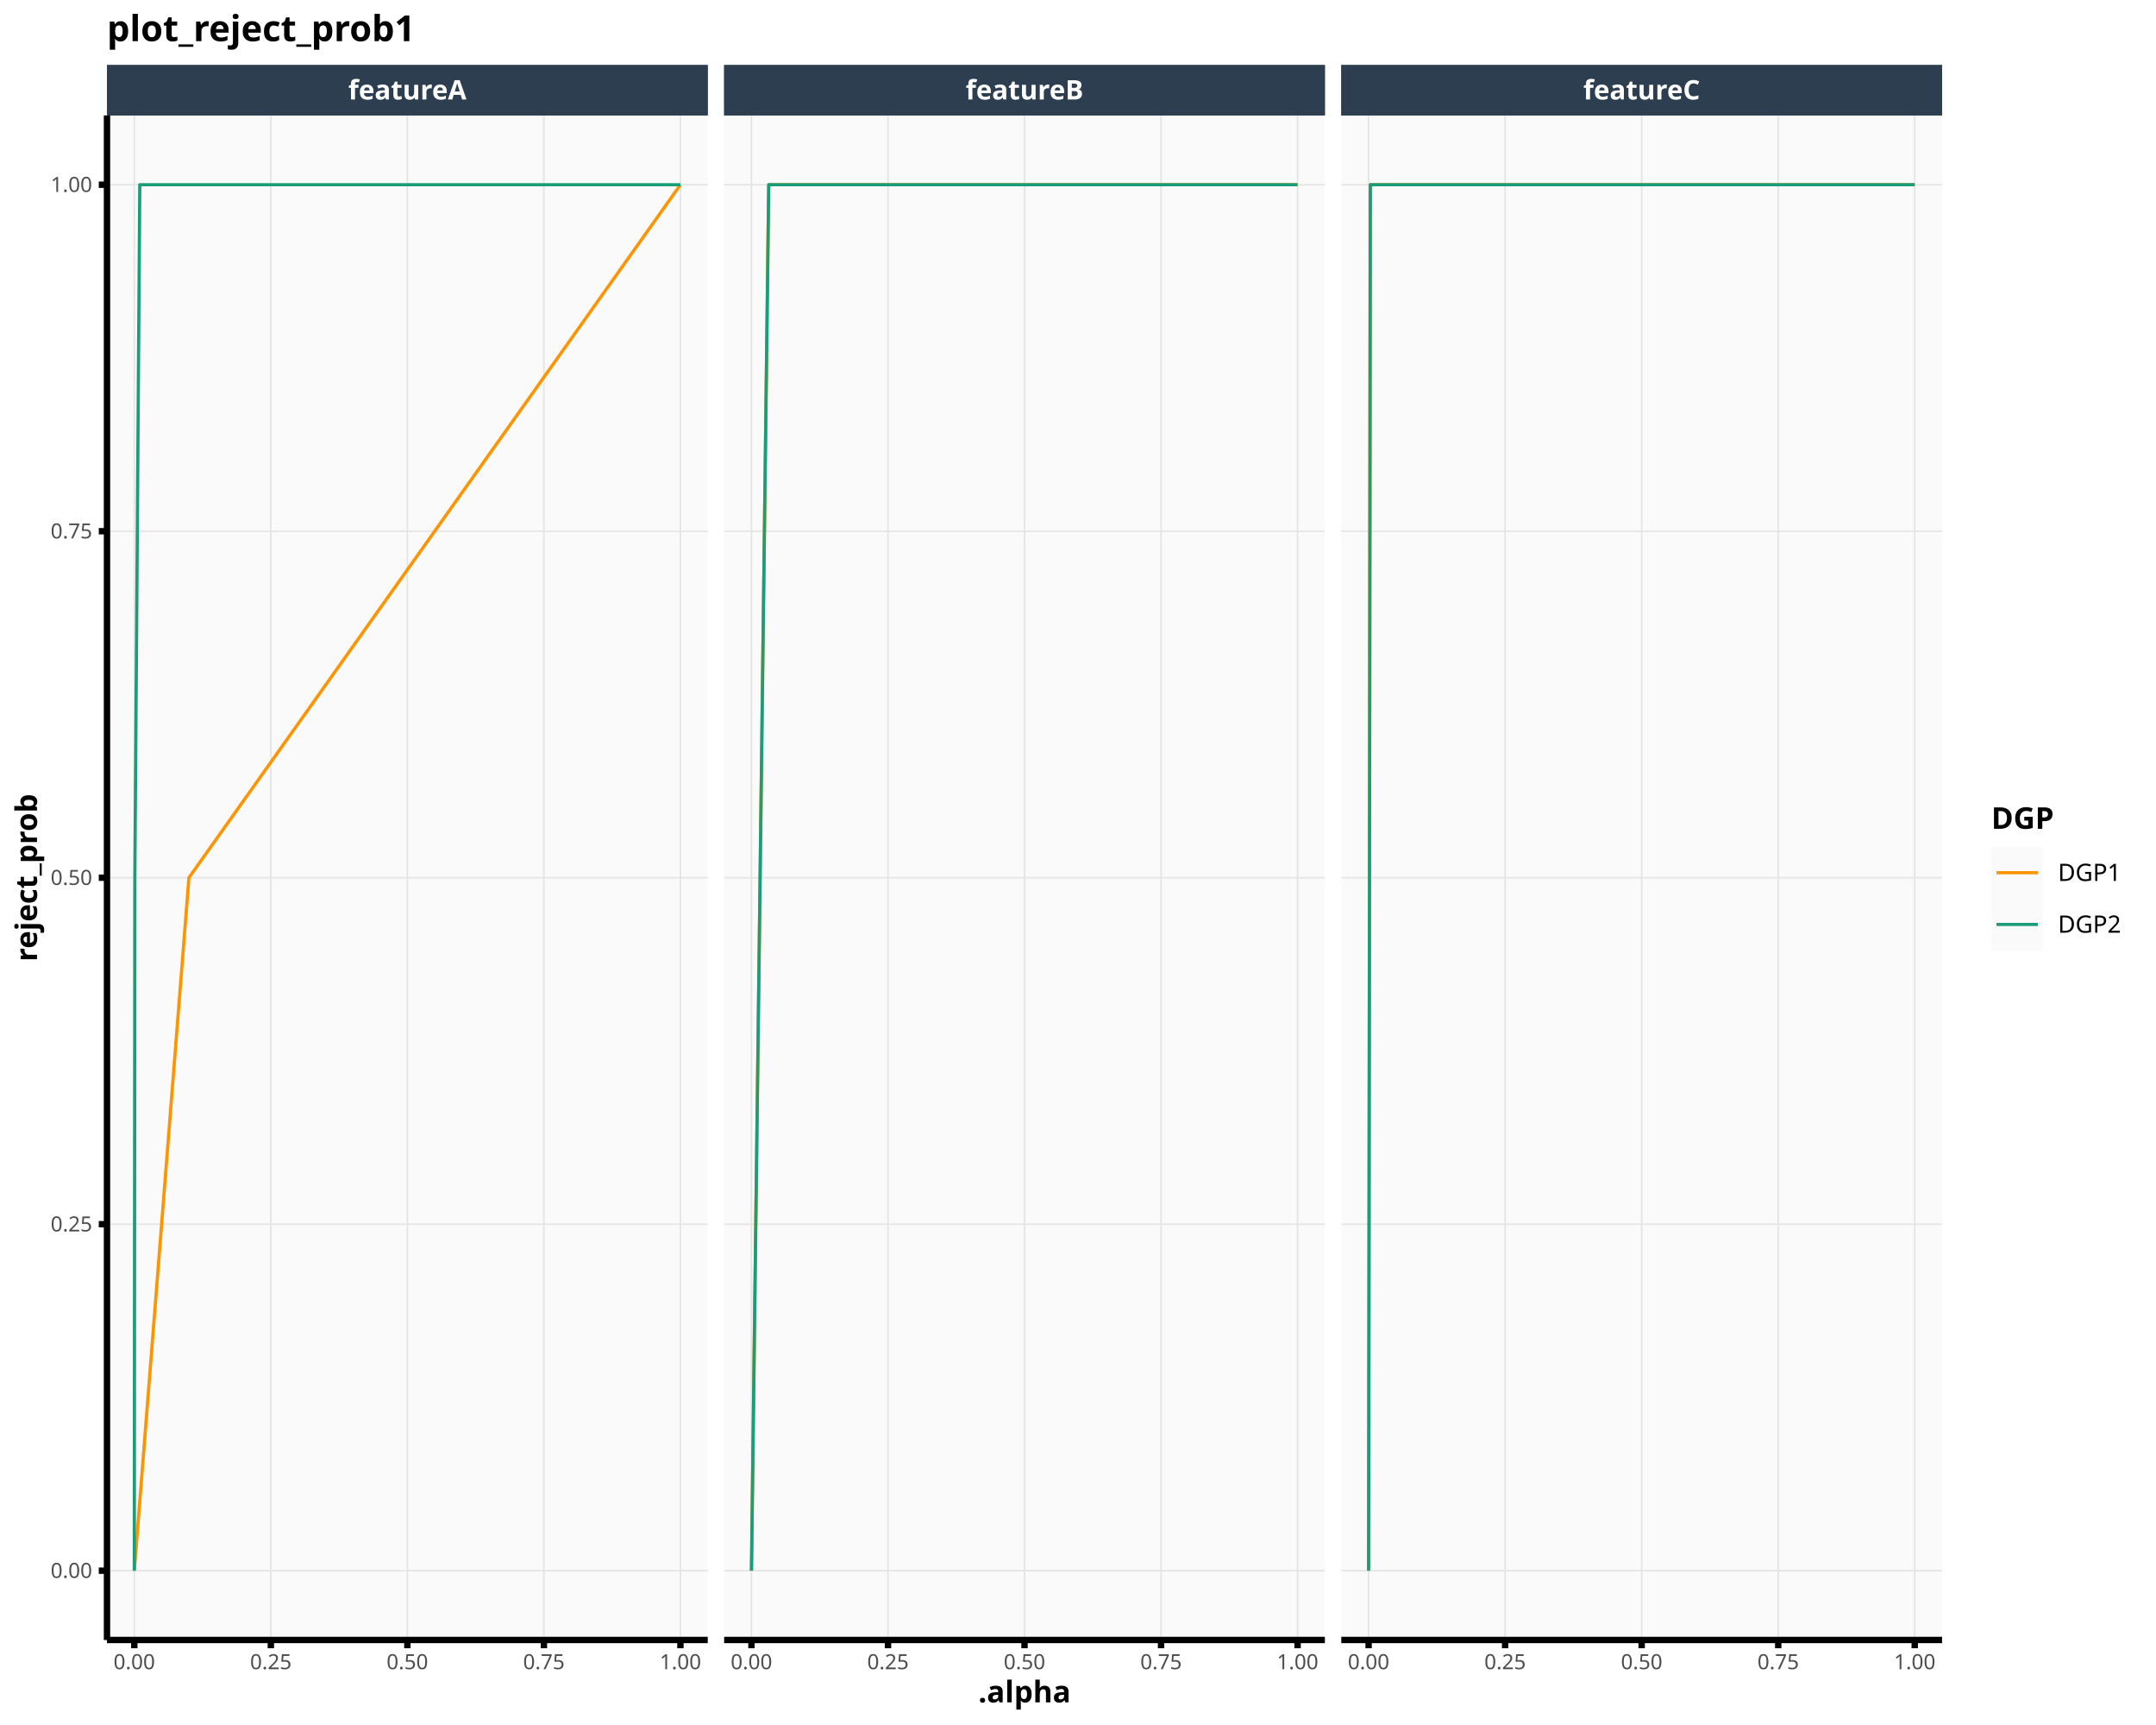
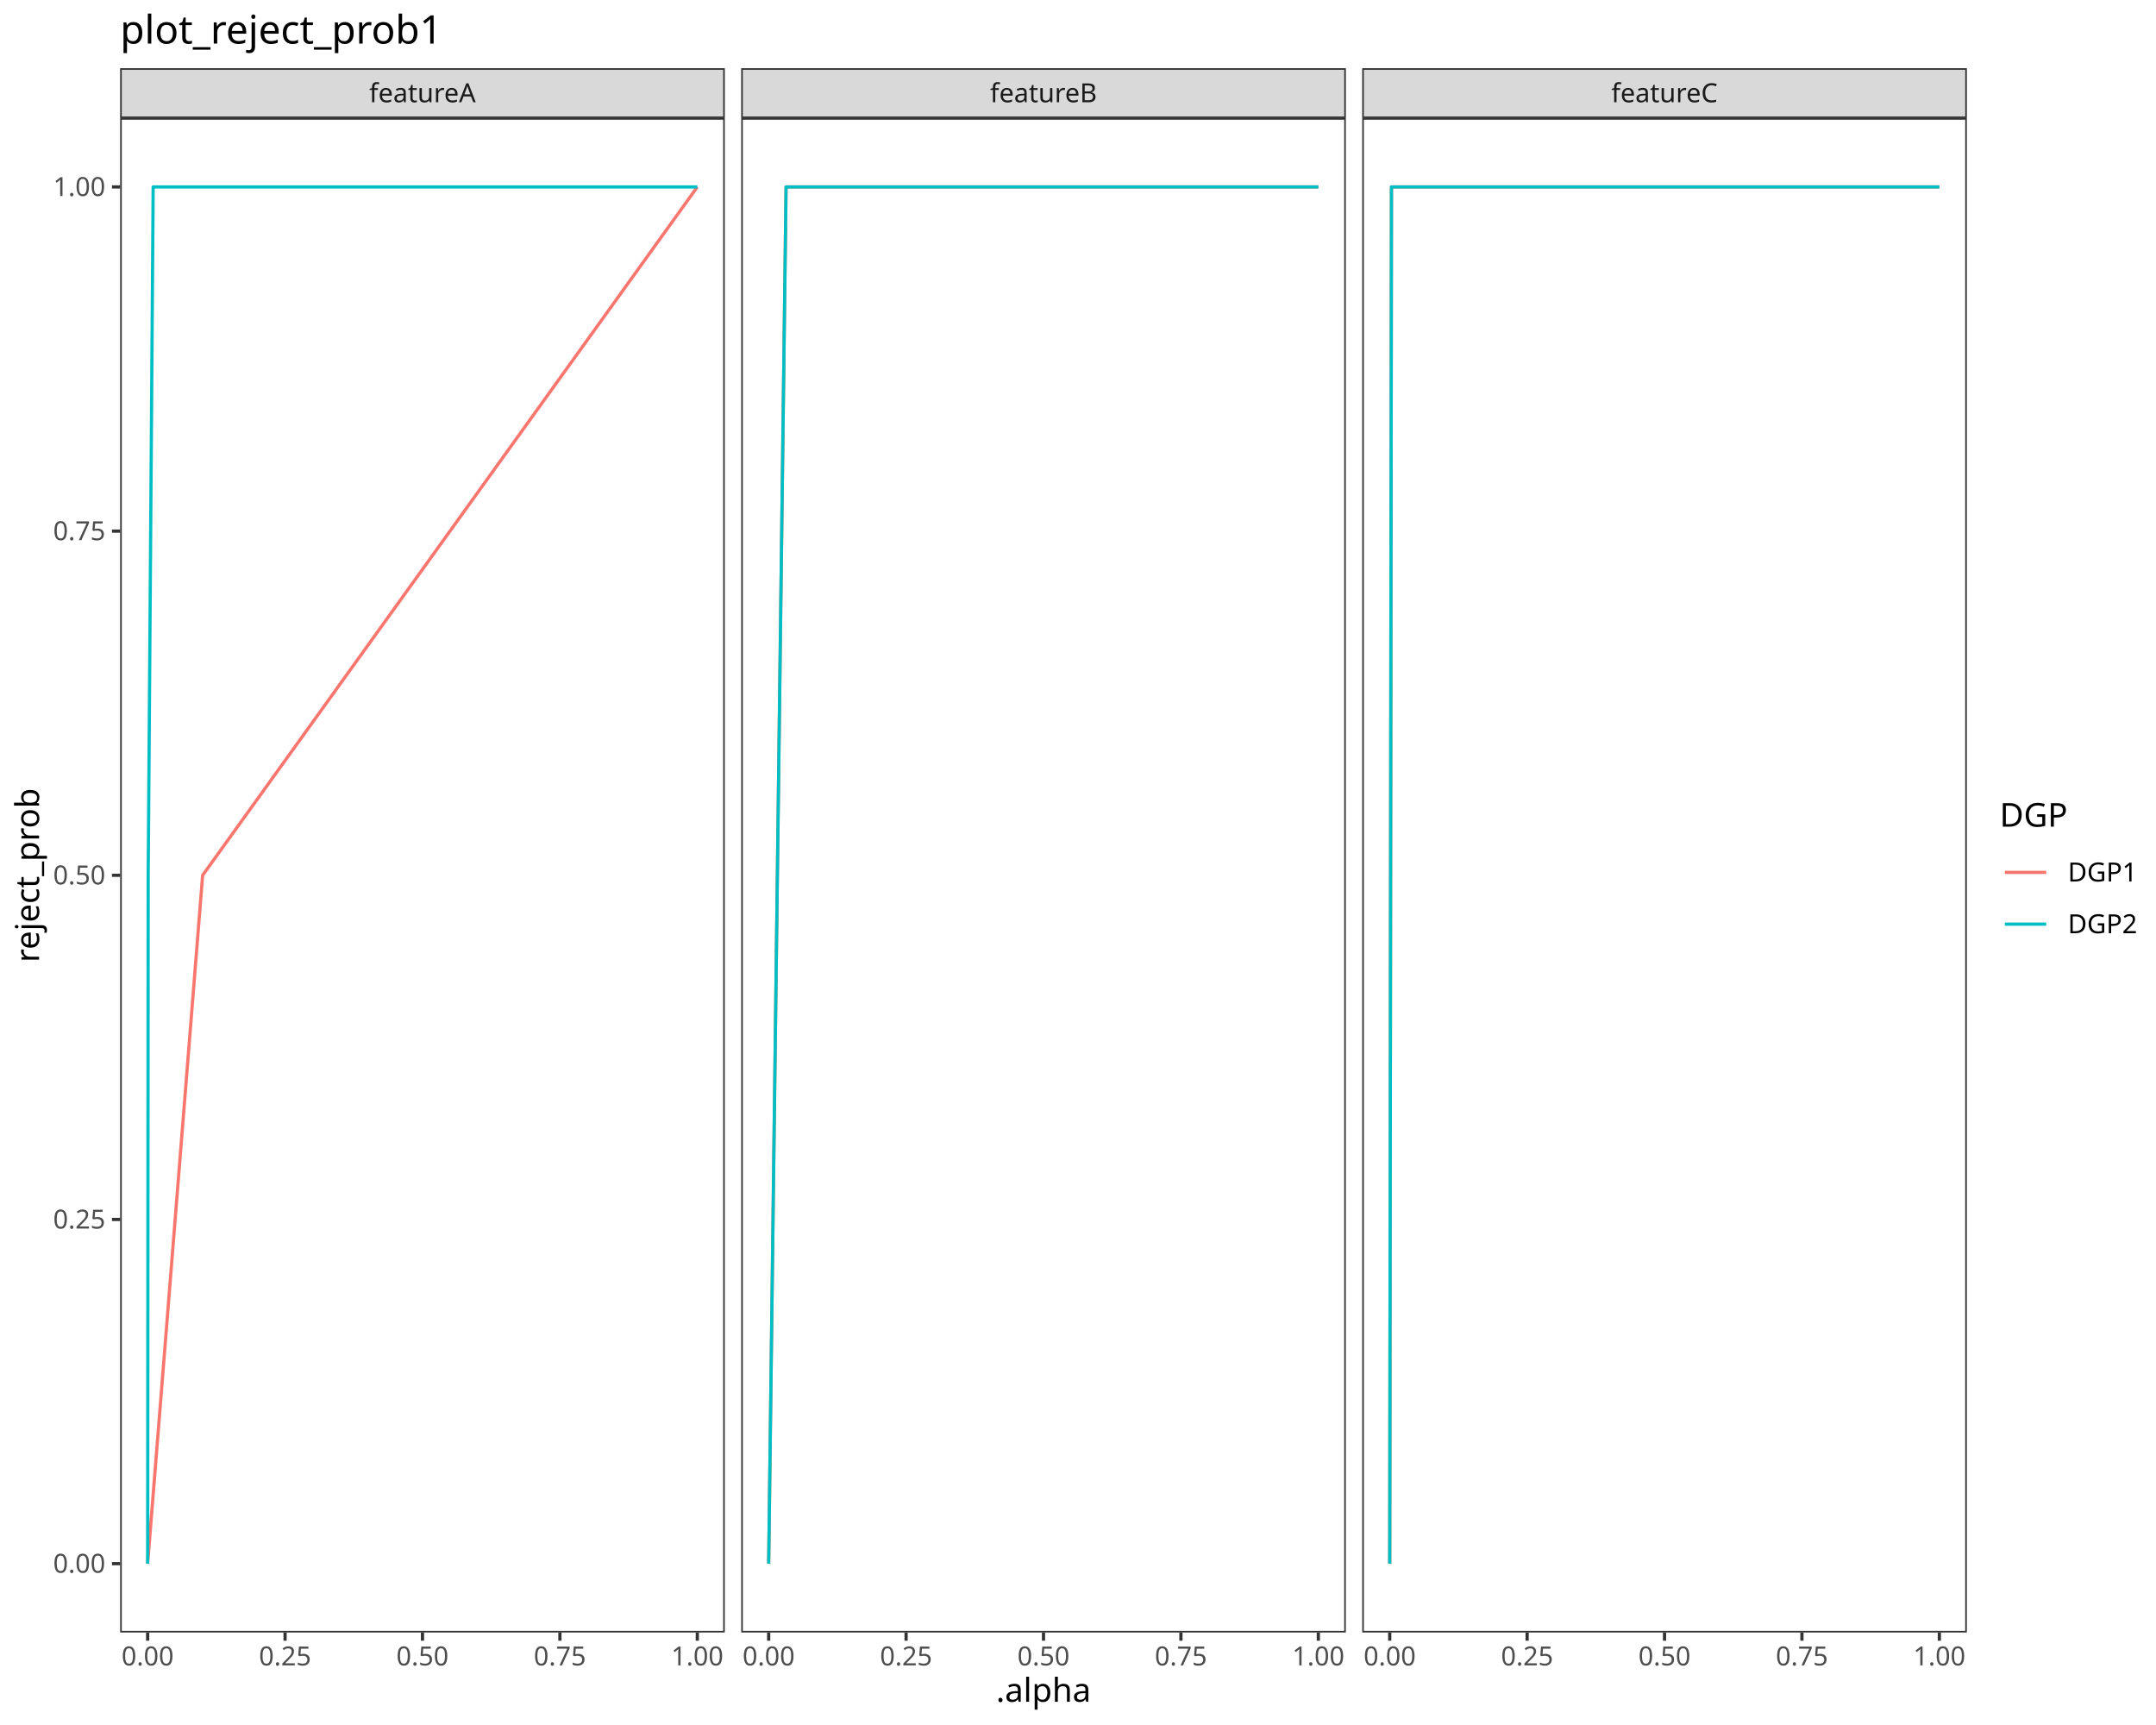
<svg xmlns="http://www.w3.org/2000/svg" class="svglite" data-engine-version="2.0" width="720.00pt" height="576.00pt" viewBox="0 0 720.00 576.00">
  <defs>
    <style type="text/css">
    .svglite line, .svglite polyline, .svglite polygon, .svglite path, .svglite rect, .svglite circle {
      fill: none;
      stroke: #000000;
      stroke-linecap: round;
      stroke-linejoin: round;
      stroke-miterlimit: 10.00;
    }
  </style>
  </defs>
  <rect width="100%" height="100%" style="stroke: none; fill: #FFFFFF;" />
  <defs>
    <clipPath id="cpMC4wMHw3MjAuMDB8MC4wMHw1NzYuMDA=">
      <rect x="0.00" y="0.00" width="720.00" height="576.00" />
    </clipPath>
  </defs>
  <g clip-path="url(#cpMC4wMHw3MjAuMDB8MC4wMHw1NzYuMDA=)">
-     <rect x="-0" y="0.00" width="720.00" height="576.00" style="stroke-width: 1.07; stroke: #FFFFFF; fill: #FFFFFF;" />
+     <rect x="0.00" y="0.00" width="720.00" height="576.00" style="stroke-width: 1.07; stroke: #FFFFFF; fill: #FFFFFF;" />
  </g>
  <defs>
-     <clipPath id="cpMzUuNzN8MjM2LjM1fDM4LjU0fDU0Ny42Mg==">
-       <rect x="35.73" y="38.54" width="200.62" height="509.08" />
+     <clipPath id="cpNDAuMTN8MjQyLjA1fDM5LjQzfDU0NS4xMQ==">
+       <rect x="40.13" y="39.43" width="201.91" height="505.68" />
    </clipPath>
  </defs>
-   <g clip-path="url(#cpMzUuNzN8MjM2LjM1fDM4LjU0fDU0Ny42Mg==)">
-     <rect x="35.73" y="38.54" width="200.62" height="509.08" style="stroke-width: 1.07; stroke: none; fill: #FAFAFA;" />
-     <polyline points="35.73,524.48 236.35,524.48 " style="stroke-width: 0.53; stroke: #E5E5E5; stroke-linecap: butt;" />
-     <polyline points="35.73,408.78 236.35,408.78 " style="stroke-width: 0.53; stroke: #E5E5E5; stroke-linecap: butt;" />
-     <polyline points="35.73,293.08 236.35,293.08 " style="stroke-width: 0.53; stroke: #E5E5E5; stroke-linecap: butt;" />
-     <polyline points="35.73,177.38 236.35,177.38 " style="stroke-width: 0.53; stroke: #E5E5E5; stroke-linecap: butt;" />
-     <polyline points="35.73,61.68 236.35,61.68 " style="stroke-width: 0.53; stroke: #E5E5E5; stroke-linecap: butt;" />
-     <polyline points="44.85,547.62 44.85,38.54 " style="stroke-width: 0.53; stroke: #E5E5E5; stroke-linecap: butt;" />
-     <polyline points="90.45,547.62 90.45,38.54 " style="stroke-width: 0.53; stroke: #E5E5E5; stroke-linecap: butt;" />
-     <polyline points="136.04,547.62 136.04,38.54 " style="stroke-width: 0.53; stroke: #E5E5E5; stroke-linecap: butt;" />
-     <polyline points="181.64,547.62 181.64,38.54 " style="stroke-width: 0.53; stroke: #E5E5E5; stroke-linecap: butt;" />
-     <polyline points="227.23,547.62 227.23,38.54 " style="stroke-width: 0.53; stroke: #E5E5E5; stroke-linecap: butt;" />
-     <polyline points="44.85,524.48 63.09,293.08 227.23,61.68 " style="stroke-width: 1.07; stroke: #FF9300; stroke-linecap: butt;" />
-     <polyline points="44.85,524.48 45.03,293.08 46.68,61.68 227.23,61.68 " style="stroke-width: 1.07; stroke: #1B9E77; stroke-linecap: butt;" />
+   <g clip-path="url(#cpNDAuMTN8MjQyLjA1fDM5LjQzfDU0NS4xMQ==)">
+     <rect x="40.13" y="39.43" width="201.91" height="505.68" style="stroke-width: 1.07; stroke: none; fill: #FFFFFF;" />
+     <polyline points="49.31,522.13 67.67,292.27 232.87,62.42 " style="stroke-width: 1.07; stroke: #F8766D; stroke-linecap: butt;" />
+     <polyline points="49.31,522.13 49.49,292.27 51.15,62.42 232.87,62.42 " style="stroke-width: 1.07; stroke: #00BFC4; stroke-linecap: butt;" />
+     <rect x="40.13" y="39.43" width="201.91" height="505.68" style="stroke-width: 1.07; stroke: #333333;" />
  </g>
  <g clip-path="url(#cpMC4wMHw3MjAuMDB8MC4wMHw1NzYuMDA=)">
</g>
  <defs>
-     <clipPath id="cpMjQxLjgzfDQ0Mi40NXwzOC41NHw1NDcuNjI=">
-       <rect x="241.83" y="38.54" width="200.62" height="509.08" />
+     <clipPath id="cpMjQ3LjUzfDQ0OS40NHwzOS40M3w1NDUuMTE=">
+       <rect x="247.53" y="39.43" width="201.91" height="505.68" />
    </clipPath>
  </defs>
-   <g clip-path="url(#cpMjQxLjgzfDQ0Mi40NXwzOC41NHw1NDcuNjI=)">
-     <rect x="241.83" y="38.54" width="200.62" height="509.08" style="stroke-width: 1.07; stroke: none; fill: #FAFAFA;" />
-     <polyline points="241.83,524.48 442.45,524.48 " style="stroke-width: 0.53; stroke: #E5E5E5; stroke-linecap: butt;" />
-     <polyline points="241.83,408.78 442.45,408.78 " style="stroke-width: 0.53; stroke: #E5E5E5; stroke-linecap: butt;" />
-     <polyline points="241.83,293.08 442.45,293.08 " style="stroke-width: 0.53; stroke: #E5E5E5; stroke-linecap: butt;" />
-     <polyline points="241.83,177.38 442.45,177.38 " style="stroke-width: 0.53; stroke: #E5E5E5; stroke-linecap: butt;" />
-     <polyline points="241.83,61.68 442.45,61.68 " style="stroke-width: 0.53; stroke: #E5E5E5; stroke-linecap: butt;" />
-     <polyline points="250.95,547.62 250.95,38.54 " style="stroke-width: 0.53; stroke: #E5E5E5; stroke-linecap: butt;" />
-     <polyline points="296.55,547.62 296.55,38.54 " style="stroke-width: 0.53; stroke: #E5E5E5; stroke-linecap: butt;" />
-     <polyline points="342.14,547.62 342.14,38.54 " style="stroke-width: 0.53; stroke: #E5E5E5; stroke-linecap: butt;" />
-     <polyline points="387.74,547.62 387.74,38.54 " style="stroke-width: 0.53; stroke: #E5E5E5; stroke-linecap: butt;" />
-     <polyline points="433.33,547.62 433.33,38.54 " style="stroke-width: 0.53; stroke: #E5E5E5; stroke-linecap: butt;" />
-     <polyline points="250.95,524.48 256.72,61.68 433.33,61.68 " style="stroke-width: 1.07; stroke: #FF9300; stroke-linecap: butt;" />
-     <polyline points="250.95,524.48 256.72,61.68 433.33,61.68 " style="stroke-width: 1.07; stroke: #1B9E77; stroke-linecap: butt;" />
+   <g clip-path="url(#cpMjQ3LjUzfDQ0OS40NHwzOS40M3w1NDUuMTE=)">
+     <rect x="247.53" y="39.43" width="201.91" height="505.68" style="stroke-width: 1.07; stroke: none; fill: #FFFFFF;" />
+     <polyline points="256.70,522.13 262.51,62.42 440.26,62.42 " style="stroke-width: 1.07; stroke: #F8766D; stroke-linecap: butt;" />
+     <polyline points="256.70,522.13 262.51,62.42 440.26,62.42 " style="stroke-width: 1.07; stroke: #00BFC4; stroke-linecap: butt;" />
+     <rect x="247.53" y="39.43" width="201.91" height="505.68" style="stroke-width: 1.07; stroke: #333333;" />
  </g>
  <g clip-path="url(#cpMC4wMHw3MjAuMDB8MC4wMHw1NzYuMDA=)">
</g>
  <defs>
-     <clipPath id="cpNDQ3LjkzfDY0OC41NXwzOC41NHw1NDcuNjI=">
-       <rect x="447.93" y="38.54" width="200.62" height="509.08" />
+     <clipPath id="cpNDU0LjkyfDY1Ni44M3wzOS40M3w1NDUuMTE=">
+       <rect x="454.92" y="39.43" width="201.91" height="505.68" />
    </clipPath>
  </defs>
-   <g clip-path="url(#cpNDQ3LjkzfDY0OC41NXwzOC41NHw1NDcuNjI=)">
-     <rect x="447.93" y="38.54" width="200.62" height="509.08" style="stroke-width: 1.07; stroke: none; fill: #FAFAFA;" />
-     <polyline points="447.93,524.48 648.55,524.48 " style="stroke-width: 0.53; stroke: #E5E5E5; stroke-linecap: butt;" />
-     <polyline points="447.93,408.78 648.55,408.78 " style="stroke-width: 0.53; stroke: #E5E5E5; stroke-linecap: butt;" />
-     <polyline points="447.93,293.08 648.55,293.08 " style="stroke-width: 0.53; stroke: #E5E5E5; stroke-linecap: butt;" />
-     <polyline points="447.93,177.38 648.55,177.38 " style="stroke-width: 0.53; stroke: #E5E5E5; stroke-linecap: butt;" />
-     <polyline points="447.93,61.68 648.55,61.68 " style="stroke-width: 0.53; stroke: #E5E5E5; stroke-linecap: butt;" />
-     <polyline points="457.05,547.62 457.05,38.54 " style="stroke-width: 0.53; stroke: #E5E5E5; stroke-linecap: butt;" />
-     <polyline points="502.64,547.62 502.64,38.54 " style="stroke-width: 0.53; stroke: #E5E5E5; stroke-linecap: butt;" />
-     <polyline points="548.24,547.62 548.24,38.54 " style="stroke-width: 0.53; stroke: #E5E5E5; stroke-linecap: butt;" />
-     <polyline points="593.84,547.62 593.84,38.54 " style="stroke-width: 0.53; stroke: #E5E5E5; stroke-linecap: butt;" />
-     <polyline points="639.43,547.62 639.43,38.54 " style="stroke-width: 0.53; stroke: #E5E5E5; stroke-linecap: butt;" />
-     <polyline points="457.05,524.48 457.63,61.68 639.43,61.68 " style="stroke-width: 1.07; stroke: #FF9300; stroke-linecap: butt;" />
-     <polyline points="457.05,524.48 457.63,61.68 639.43,61.68 " style="stroke-width: 1.07; stroke: #1B9E77; stroke-linecap: butt;" />
+   <g clip-path="url(#cpNDU0LjkyfDY1Ni44M3wzOS40M3w1NDUuMTE=)">
+     <rect x="454.92" y="39.43" width="201.91" height="505.68" style="stroke-width: 1.07; stroke: none; fill: #FFFFFF;" />
+     <polyline points="464.10,522.13 464.68,62.42 647.65,62.42 " style="stroke-width: 1.07; stroke: #F8766D; stroke-linecap: butt;" />
+     <polyline points="464.10,522.13 464.68,62.42 647.65,62.42 " style="stroke-width: 1.07; stroke: #00BFC4; stroke-linecap: butt;" />
+     <rect x="454.92" y="39.43" width="201.91" height="505.68" style="stroke-width: 1.07; stroke: #333333;" />
  </g>
  <g clip-path="url(#cpMC4wMHw3MjAuMDB8MC4wMHw1NzYuMDA=)">
</g>
  <defs>
-     <clipPath id="cpMzUuNzN8MjM2LjM1fDIxLjcxfDM4LjU0">
-       <rect x="35.73" y="21.71" width="200.62" height="16.83" />
+     <clipPath id="cpNDAuMTN8MjQyLjA1fDIyLjc4fDM5LjQz">
+       <rect x="40.13" y="22.78" width="201.91" height="16.65" />
    </clipPath>
  </defs>
-   <g clip-path="url(#cpMzUuNzN8MjM2LjM1fDIxLjcxfDM4LjU0)">
-     <rect x="35.73" y="21.71" width="200.62" height="16.83" style="stroke-width: 1.07; stroke: #2C3E50; fill: #2C3E50;" />
-     <text x="136.04" y="33.22" text-anchor="middle" style="font-size: 9.00px; font-weight: bold; fill: #FFFFFF; font-family: sans;" textLength="34.03px" lengthAdjust="spacingAndGlyphs">featureA</text>
+   <g clip-path="url(#cpNDAuMTN8MjQyLjA1fDIyLjc4fDM5LjQz)">
+     <rect x="40.13" y="22.78" width="201.91" height="16.65" style="stroke-width: 1.07; stroke: #333333; fill: #D9D9D9;" />
+     <text x="141.09" y="34.14" text-anchor="middle" style="font-size: 8.80px; fill: #1A1A1A; font-family: sans;" textLength="33.27px" lengthAdjust="spacingAndGlyphs">featureA</text>
  </g>
  <g clip-path="url(#cpMC4wMHw3MjAuMDB8MC4wMHw1NzYuMDA=)">
</g>
  <defs>
-     <clipPath id="cpMjQxLjgzfDQ0Mi40NXwyMS43MXwzOC41NA==">
-       <rect x="241.83" y="21.71" width="200.62" height="16.83" />
+     <clipPath id="cpMjQ3LjUzfDQ0OS40NHwyMi43OHwzOS40Mw==">
+       <rect x="247.53" y="22.78" width="201.91" height="16.65" />
    </clipPath>
  </defs>
-   <g clip-path="url(#cpMjQxLjgzfDQ0Mi40NXwyMS43MXwzOC41NA==)">
-     <rect x="241.83" y="21.71" width="200.62" height="16.83" style="stroke-width: 1.07; stroke: #2C3E50; fill: #2C3E50;" />
-     <text x="342.14" y="33.22" text-anchor="middle" style="font-size: 9.00px; font-weight: bold; fill: #FFFFFF; font-family: sans;" textLength="34.03px" lengthAdjust="spacingAndGlyphs">featureB</text>
+   <g clip-path="url(#cpMjQ3LjUzfDQ0OS40NHwyMi43OHwzOS40Mw==)">
+     <rect x="247.53" y="22.78" width="201.91" height="16.65" style="stroke-width: 1.07; stroke: #333333; fill: #D9D9D9;" />
+     <text x="348.48" y="34.14" text-anchor="middle" style="font-size: 8.80px; fill: #1A1A1A; font-family: sans;" textLength="33.27px" lengthAdjust="spacingAndGlyphs">featureB</text>
  </g>
  <g clip-path="url(#cpMC4wMHw3MjAuMDB8MC4wMHw1NzYuMDA=)">
</g>
  <defs>
-     <clipPath id="cpNDQ3LjkzfDY0OC41NXwyMS43MXwzOC41NA==">
-       <rect x="447.93" y="21.71" width="200.62" height="16.83" />
+     <clipPath id="cpNDU0LjkyfDY1Ni44M3wyMi43OHwzOS40Mw==">
+       <rect x="454.92" y="22.78" width="201.91" height="16.65" />
    </clipPath>
  </defs>
-   <g clip-path="url(#cpNDQ3LjkzfDY0OC41NXwyMS43MXwzOC41NA==)">
-     <rect x="447.93" y="21.71" width="200.62" height="16.83" style="stroke-width: 1.07; stroke: #2C3E50; fill: #2C3E50;" />
-     <text x="548.24" y="33.22" text-anchor="middle" style="font-size: 9.00px; font-weight: bold; fill: #FFFFFF; font-family: sans;" textLength="34.52px" lengthAdjust="spacingAndGlyphs">featureC</text>
+   <g clip-path="url(#cpNDU0LjkyfDY1Ni44M3wyMi43OHwzOS40Mw==)">
+     <rect x="454.92" y="22.78" width="201.91" height="16.65" style="stroke-width: 1.07; stroke: #333333; fill: #D9D9D9;" />
+     <text x="555.87" y="34.14" text-anchor="middle" style="font-size: 8.80px; fill: #1A1A1A; font-family: sans;" textLength="33.76px" lengthAdjust="spacingAndGlyphs">featureC</text>
  </g>
  <g clip-path="url(#cpMC4wMHw3MjAuMDB8MC4wMHw1NzYuMDA=)">
-     <polyline points="35.73,547.62 236.35,547.62 " style="stroke-width: 2.13; stroke-linecap: butt;" />
-     <polyline points="44.85,550.36 44.85,547.62 " style="stroke-width: 2.13; stroke-linecap: butt;" />
-     <polyline points="90.45,550.36 90.45,547.62 " style="stroke-width: 2.13; stroke-linecap: butt;" />
-     <polyline points="136.04,550.36 136.04,547.62 " style="stroke-width: 2.13; stroke-linecap: butt;" />
-     <polyline points="181.64,550.36 181.64,547.62 " style="stroke-width: 2.13; stroke-linecap: butt;" />
-     <polyline points="227.23,550.36 227.23,547.62 " style="stroke-width: 2.13; stroke-linecap: butt;" />
-     <text x="44.85" y="557.37" text-anchor="middle" style="font-size: 7.00px; fill: #4D4D4D; font-family: sans;" textLength="13.62px" lengthAdjust="spacingAndGlyphs">0.00</text>
-     <text x="90.45" y="557.37" text-anchor="middle" style="font-size: 7.00px; fill: #4D4D4D; font-family: sans;" textLength="13.62px" lengthAdjust="spacingAndGlyphs">0.25</text>
-     <text x="136.04" y="557.37" text-anchor="middle" style="font-size: 7.00px; fill: #4D4D4D; font-family: sans;" textLength="13.62px" lengthAdjust="spacingAndGlyphs">0.50</text>
-     <text x="181.64" y="557.37" text-anchor="middle" style="font-size: 7.00px; fill: #4D4D4D; font-family: sans;" textLength="13.62px" lengthAdjust="spacingAndGlyphs">0.75</text>
-     <text x="227.23" y="557.37" text-anchor="middle" style="font-size: 7.00px; fill: #4D4D4D; font-family: sans;" textLength="13.62px" lengthAdjust="spacingAndGlyphs">1.00</text>
-     <polyline points="241.83,547.62 442.45,547.62 " style="stroke-width: 2.13; stroke-linecap: butt;" />
-     <polyline points="250.95,550.36 250.95,547.62 " style="stroke-width: 2.13; stroke-linecap: butt;" />
-     <polyline points="296.55,550.36 296.55,547.62 " style="stroke-width: 2.13; stroke-linecap: butt;" />
-     <polyline points="342.14,550.36 342.14,547.62 " style="stroke-width: 2.13; stroke-linecap: butt;" />
-     <polyline points="387.74,550.36 387.74,547.62 " style="stroke-width: 2.13; stroke-linecap: butt;" />
-     <polyline points="433.33,550.36 433.33,547.62 " style="stroke-width: 2.13; stroke-linecap: butt;" />
-     <text x="250.95" y="557.37" text-anchor="middle" style="font-size: 7.00px; fill: #4D4D4D; font-family: sans;" textLength="13.62px" lengthAdjust="spacingAndGlyphs">0.00</text>
-     <text x="296.55" y="557.37" text-anchor="middle" style="font-size: 7.00px; fill: #4D4D4D; font-family: sans;" textLength="13.62px" lengthAdjust="spacingAndGlyphs">0.25</text>
-     <text x="342.14" y="557.37" text-anchor="middle" style="font-size: 7.00px; fill: #4D4D4D; font-family: sans;" textLength="13.62px" lengthAdjust="spacingAndGlyphs">0.50</text>
-     <text x="387.74" y="557.37" text-anchor="middle" style="font-size: 7.00px; fill: #4D4D4D; font-family: sans;" textLength="13.62px" lengthAdjust="spacingAndGlyphs">0.75</text>
-     <text x="433.33" y="557.37" text-anchor="middle" style="font-size: 7.00px; fill: #4D4D4D; font-family: sans;" textLength="13.62px" lengthAdjust="spacingAndGlyphs">1.00</text>
-     <polyline points="447.93,547.62 648.55,547.62 " style="stroke-width: 2.13; stroke-linecap: butt;" />
-     <polyline points="457.05,550.36 457.05,547.62 " style="stroke-width: 2.13; stroke-linecap: butt;" />
-     <polyline points="502.64,550.36 502.64,547.62 " style="stroke-width: 2.13; stroke-linecap: butt;" />
-     <polyline points="548.24,550.36 548.24,547.62 " style="stroke-width: 2.13; stroke-linecap: butt;" />
-     <polyline points="593.84,550.36 593.84,547.62 " style="stroke-width: 2.13; stroke-linecap: butt;" />
-     <polyline points="639.43,550.36 639.43,547.62 " style="stroke-width: 2.13; stroke-linecap: butt;" />
-     <text x="457.05" y="557.37" text-anchor="middle" style="font-size: 7.00px; fill: #4D4D4D; font-family: sans;" textLength="13.62px" lengthAdjust="spacingAndGlyphs">0.00</text>
-     <text x="502.64" y="557.37" text-anchor="middle" style="font-size: 7.00px; fill: #4D4D4D; font-family: sans;" textLength="13.62px" lengthAdjust="spacingAndGlyphs">0.25</text>
-     <text x="548.24" y="557.37" text-anchor="middle" style="font-size: 7.00px; fill: #4D4D4D; font-family: sans;" textLength="13.62px" lengthAdjust="spacingAndGlyphs">0.50</text>
-     <text x="593.84" y="557.37" text-anchor="middle" style="font-size: 7.00px; fill: #4D4D4D; font-family: sans;" textLength="13.62px" lengthAdjust="spacingAndGlyphs">0.75</text>
-     <text x="639.43" y="557.37" text-anchor="middle" style="font-size: 7.00px; fill: #4D4D4D; font-family: sans;" textLength="13.62px" lengthAdjust="spacingAndGlyphs">1.00</text>
-     <polyline points="35.73,547.62 35.73,38.54 " style="stroke-width: 2.13; stroke-linecap: butt;" />
-     <text x="30.80" y="526.89" text-anchor="end" style="font-size: 7.00px; fill: #4D4D4D; font-family: sans;" textLength="13.62px" lengthAdjust="spacingAndGlyphs">0.00</text>
-     <text x="30.80" y="411.19" text-anchor="end" style="font-size: 7.00px; fill: #4D4D4D; font-family: sans;" textLength="13.62px" lengthAdjust="spacingAndGlyphs">0.25</text>
-     <text x="30.80" y="295.49" text-anchor="end" style="font-size: 7.00px; fill: #4D4D4D; font-family: sans;" textLength="13.62px" lengthAdjust="spacingAndGlyphs">0.50</text>
-     <text x="30.80" y="179.79" text-anchor="end" style="font-size: 7.00px; fill: #4D4D4D; font-family: sans;" textLength="13.62px" lengthAdjust="spacingAndGlyphs">0.75</text>
-     <text x="30.80" y="64.09" text-anchor="end" style="font-size: 7.00px; fill: #4D4D4D; font-family: sans;" textLength="13.62px" lengthAdjust="spacingAndGlyphs">1.00</text>
-     <polyline points="32.99,524.48 35.73,524.48 " style="stroke-width: 2.13; stroke-linecap: butt;" />
-     <polyline points="32.99,408.78 35.73,408.78 " style="stroke-width: 2.13; stroke-linecap: butt;" />
-     <polyline points="32.99,293.08 35.73,293.08 " style="stroke-width: 2.13; stroke-linecap: butt;" />
-     <polyline points="32.99,177.38 35.73,177.38 " style="stroke-width: 2.13; stroke-linecap: butt;" />
-     <polyline points="32.99,61.68 35.73,61.68 " style="stroke-width: 2.13; stroke-linecap: butt;" />
-     <text x="342.14" y="568.44" text-anchor="middle" style="font-size: 10.00px; font-weight: bold; font-family: sans;" textLength="27.25px" lengthAdjust="spacingAndGlyphs">.alpha</text>
-     <text transform="translate(12.36,293.08) rotate(-90)" text-anchor="middle" style="font-size: 10.00px; font-weight: bold; font-family: sans;" textLength="50.03px" lengthAdjust="spacingAndGlyphs">reject_prob</text>
-     <rect x="659.51" y="263.35" width="55.01" height="59.46" style="stroke-width: 1.07; stroke: none; fill: #FFFFFF;" />
-     <text x="664.99" y="276.75" style="font-size: 10.00px; font-weight: bold; font-family: sans;" textLength="21.68px" lengthAdjust="spacingAndGlyphs">DGP</text>
-     <rect x="664.99" y="282.77" width="17.28" height="17.28" style="stroke-width: 1.07; stroke: none; fill: #FAFAFA;" />
-     <line x1="666.72" y1="291.41" x2="680.54" y2="291.41" style="stroke-width: 1.07; stroke: #FF9300; stroke-linecap: butt;" />
-     <rect x="664.99" y="300.05" width="17.28" height="17.28" style="stroke-width: 1.07; stroke: none; fill: #FAFAFA;" />
-     <line x1="666.72" y1="308.69" x2="680.54" y2="308.69" style="stroke-width: 1.07; stroke: #1B9E77; stroke-linecap: butt;" />
-     <text x="687.25" y="294.16" style="font-size: 8.00px; font-family: sans;" textLength="21.79px" lengthAdjust="spacingAndGlyphs">DGP1</text>
-     <text x="687.25" y="311.44" style="font-size: 8.00px; font-family: sans;" textLength="21.79px" lengthAdjust="spacingAndGlyphs">DGP2</text>
-     <text x="35.73" y="13.74" style="font-size: 12.00px; font-weight: bold; font-family: sans;" textLength="92.74px" lengthAdjust="spacingAndGlyphs">plot_reject_prob1</text>
+     <polyline points="49.31,547.85 49.31,545.11 " style="stroke-width: 1.07; stroke: #333333; stroke-linecap: butt;" />
+     <polyline points="95.20,547.85 95.20,545.11 " style="stroke-width: 1.07; stroke: #333333; stroke-linecap: butt;" />
+     <polyline points="141.09,547.85 141.09,545.11 " style="stroke-width: 1.07; stroke: #333333; stroke-linecap: butt;" />
+     <polyline points="186.98,547.85 186.98,545.11 " style="stroke-width: 1.07; stroke: #333333; stroke-linecap: butt;" />
+     <polyline points="232.87,547.85 232.87,545.11 " style="stroke-width: 1.07; stroke: #333333; stroke-linecap: butt;" />
+     <text x="49.31" y="556.10" text-anchor="middle" style="font-size: 8.80px; fill: #4D4D4D; font-family: sans;" textLength="17.13px" lengthAdjust="spacingAndGlyphs">0.00</text>
+     <text x="95.20" y="556.10" text-anchor="middle" style="font-size: 8.80px; fill: #4D4D4D; font-family: sans;" textLength="17.13px" lengthAdjust="spacingAndGlyphs">0.25</text>
+     <text x="141.09" y="556.10" text-anchor="middle" style="font-size: 8.80px; fill: #4D4D4D; font-family: sans;" textLength="17.13px" lengthAdjust="spacingAndGlyphs">0.50</text>
+     <text x="186.98" y="556.10" text-anchor="middle" style="font-size: 8.80px; fill: #4D4D4D; font-family: sans;" textLength="17.13px" lengthAdjust="spacingAndGlyphs">0.75</text>
+     <text x="232.87" y="556.10" text-anchor="middle" style="font-size: 8.80px; fill: #4D4D4D; font-family: sans;" textLength="17.13px" lengthAdjust="spacingAndGlyphs">1.00</text>
+     <polyline points="256.70,547.85 256.70,545.11 " style="stroke-width: 1.07; stroke: #333333; stroke-linecap: butt;" />
+     <polyline points="302.59,547.85 302.59,545.11 " style="stroke-width: 1.07; stroke: #333333; stroke-linecap: butt;" />
+     <polyline points="348.48,547.85 348.48,545.11 " style="stroke-width: 1.07; stroke: #333333; stroke-linecap: butt;" />
+     <polyline points="394.37,547.85 394.37,545.11 " style="stroke-width: 1.07; stroke: #333333; stroke-linecap: butt;" />
+     <polyline points="440.26,547.85 440.26,545.11 " style="stroke-width: 1.07; stroke: #333333; stroke-linecap: butt;" />
+     <text x="256.70" y="556.10" text-anchor="middle" style="font-size: 8.80px; fill: #4D4D4D; font-family: sans;" textLength="17.13px" lengthAdjust="spacingAndGlyphs">0.00</text>
+     <text x="302.59" y="556.10" text-anchor="middle" style="font-size: 8.80px; fill: #4D4D4D; font-family: sans;" textLength="17.13px" lengthAdjust="spacingAndGlyphs">0.25</text>
+     <text x="348.48" y="556.10" text-anchor="middle" style="font-size: 8.80px; fill: #4D4D4D; font-family: sans;" textLength="17.13px" lengthAdjust="spacingAndGlyphs">0.50</text>
+     <text x="394.37" y="556.10" text-anchor="middle" style="font-size: 8.80px; fill: #4D4D4D; font-family: sans;" textLength="17.13px" lengthAdjust="spacingAndGlyphs">0.75</text>
+     <text x="440.26" y="556.10" text-anchor="middle" style="font-size: 8.80px; fill: #4D4D4D; font-family: sans;" textLength="17.13px" lengthAdjust="spacingAndGlyphs">1.00</text>
+     <polyline points="464.10,547.85 464.10,545.11 " style="stroke-width: 1.07; stroke: #333333; stroke-linecap: butt;" />
+     <polyline points="509.99,547.85 509.99,545.11 " style="stroke-width: 1.07; stroke: #333333; stroke-linecap: butt;" />
+     <polyline points="555.87,547.85 555.87,545.11 " style="stroke-width: 1.07; stroke: #333333; stroke-linecap: butt;" />
+     <polyline points="601.76,547.85 601.76,545.11 " style="stroke-width: 1.07; stroke: #333333; stroke-linecap: butt;" />
+     <polyline points="647.65,547.85 647.65,545.11 " style="stroke-width: 1.07; stroke: #333333; stroke-linecap: butt;" />
+     <text x="464.10" y="556.10" text-anchor="middle" style="font-size: 8.80px; fill: #4D4D4D; font-family: sans;" textLength="17.13px" lengthAdjust="spacingAndGlyphs">0.00</text>
+     <text x="509.99" y="556.10" text-anchor="middle" style="font-size: 8.80px; fill: #4D4D4D; font-family: sans;" textLength="17.13px" lengthAdjust="spacingAndGlyphs">0.25</text>
+     <text x="555.87" y="556.10" text-anchor="middle" style="font-size: 8.80px; fill: #4D4D4D; font-family: sans;" textLength="17.13px" lengthAdjust="spacingAndGlyphs">0.50</text>
+     <text x="601.76" y="556.10" text-anchor="middle" style="font-size: 8.80px; fill: #4D4D4D; font-family: sans;" textLength="17.13px" lengthAdjust="spacingAndGlyphs">0.75</text>
+     <text x="647.65" y="556.10" text-anchor="middle" style="font-size: 8.80px; fill: #4D4D4D; font-family: sans;" textLength="17.13px" lengthAdjust="spacingAndGlyphs">1.00</text>
+     <text x="35.20" y="525.16" text-anchor="end" style="font-size: 8.80px; fill: #4D4D4D; font-family: sans;" textLength="17.13px" lengthAdjust="spacingAndGlyphs">0.00</text>
+     <text x="35.20" y="410.23" text-anchor="end" style="font-size: 8.80px; fill: #4D4D4D; font-family: sans;" textLength="17.13px" lengthAdjust="spacingAndGlyphs">0.25</text>
+     <text x="35.20" y="295.30" text-anchor="end" style="font-size: 8.80px; fill: #4D4D4D; font-family: sans;" textLength="17.13px" lengthAdjust="spacingAndGlyphs">0.50</text>
+     <text x="35.20" y="180.37" text-anchor="end" style="font-size: 8.80px; fill: #4D4D4D; font-family: sans;" textLength="17.13px" lengthAdjust="spacingAndGlyphs">0.75</text>
+     <text x="35.20" y="65.45" text-anchor="end" style="font-size: 8.80px; fill: #4D4D4D; font-family: sans;" textLength="17.13px" lengthAdjust="spacingAndGlyphs">1.00</text>
+     <polyline points="37.39,522.13 40.13,522.13 " style="stroke-width: 1.07; stroke: #333333; stroke-linecap: butt;" />
+     <polyline points="37.39,407.20 40.13,407.20 " style="stroke-width: 1.07; stroke: #333333; stroke-linecap: butt;" />
+     <polyline points="37.39,292.27 40.13,292.27 " style="stroke-width: 1.07; stroke: #333333; stroke-linecap: butt;" />
+     <polyline points="37.39,177.35 40.13,177.35 " style="stroke-width: 1.07; stroke: #333333; stroke-linecap: butt;" />
+     <polyline points="37.39,62.42 40.13,62.42 " style="stroke-width: 1.07; stroke: #333333; stroke-linecap: butt;" />
+     <text x="348.48" y="568.24" text-anchor="middle" style="font-size: 11.00px; font-family: sans;" textLength="29.97px" lengthAdjust="spacingAndGlyphs">.alpha</text>
+     <text transform="translate(13.05,292.27) rotate(-90)" text-anchor="middle" style="font-size: 11.00px; font-family: sans;" textLength="55.04px" lengthAdjust="spacingAndGlyphs">reject_prob</text>
+     <rect x="667.79" y="267.33" width="46.73" height="49.89" style="stroke-width: 1.07; stroke: none; fill: #FFFFFF;" />
+     <text x="667.79" y="276.04" style="font-size: 11.00px; font-family: sans;" textLength="23.85px" lengthAdjust="spacingAndGlyphs">DGP</text>
+     <rect x="667.79" y="282.66" width="17.28" height="17.28" style="stroke-width: 1.07; stroke: none; fill: #FFFFFF;" />
+     <line x1="669.52" y1="291.30" x2="683.34" y2="291.30" style="stroke-width: 1.07; stroke: #F8766D; stroke-linecap: butt;" />
+     <rect x="667.79" y="299.94" width="17.28" height="17.28" style="stroke-width: 1.07; stroke: none; fill: #FFFFFF;" />
+     <line x1="669.52" y1="308.58" x2="683.34" y2="308.58" style="stroke-width: 1.07; stroke: #00BFC4; stroke-linecap: butt;" />
+     <text x="690.55" y="294.33" style="font-size: 8.80px; font-family: sans;" textLength="23.97px" lengthAdjust="spacingAndGlyphs">DGP1</text>
+     <text x="690.55" y="311.61" style="font-size: 8.80px; font-family: sans;" textLength="23.97px" lengthAdjust="spacingAndGlyphs">DGP2</text>
+     <text x="40.13" y="14.56" style="font-size: 13.20px; font-family: sans;" textLength="102.01px" lengthAdjust="spacingAndGlyphs">plot_reject_prob1</text>
  </g>
</svg>
